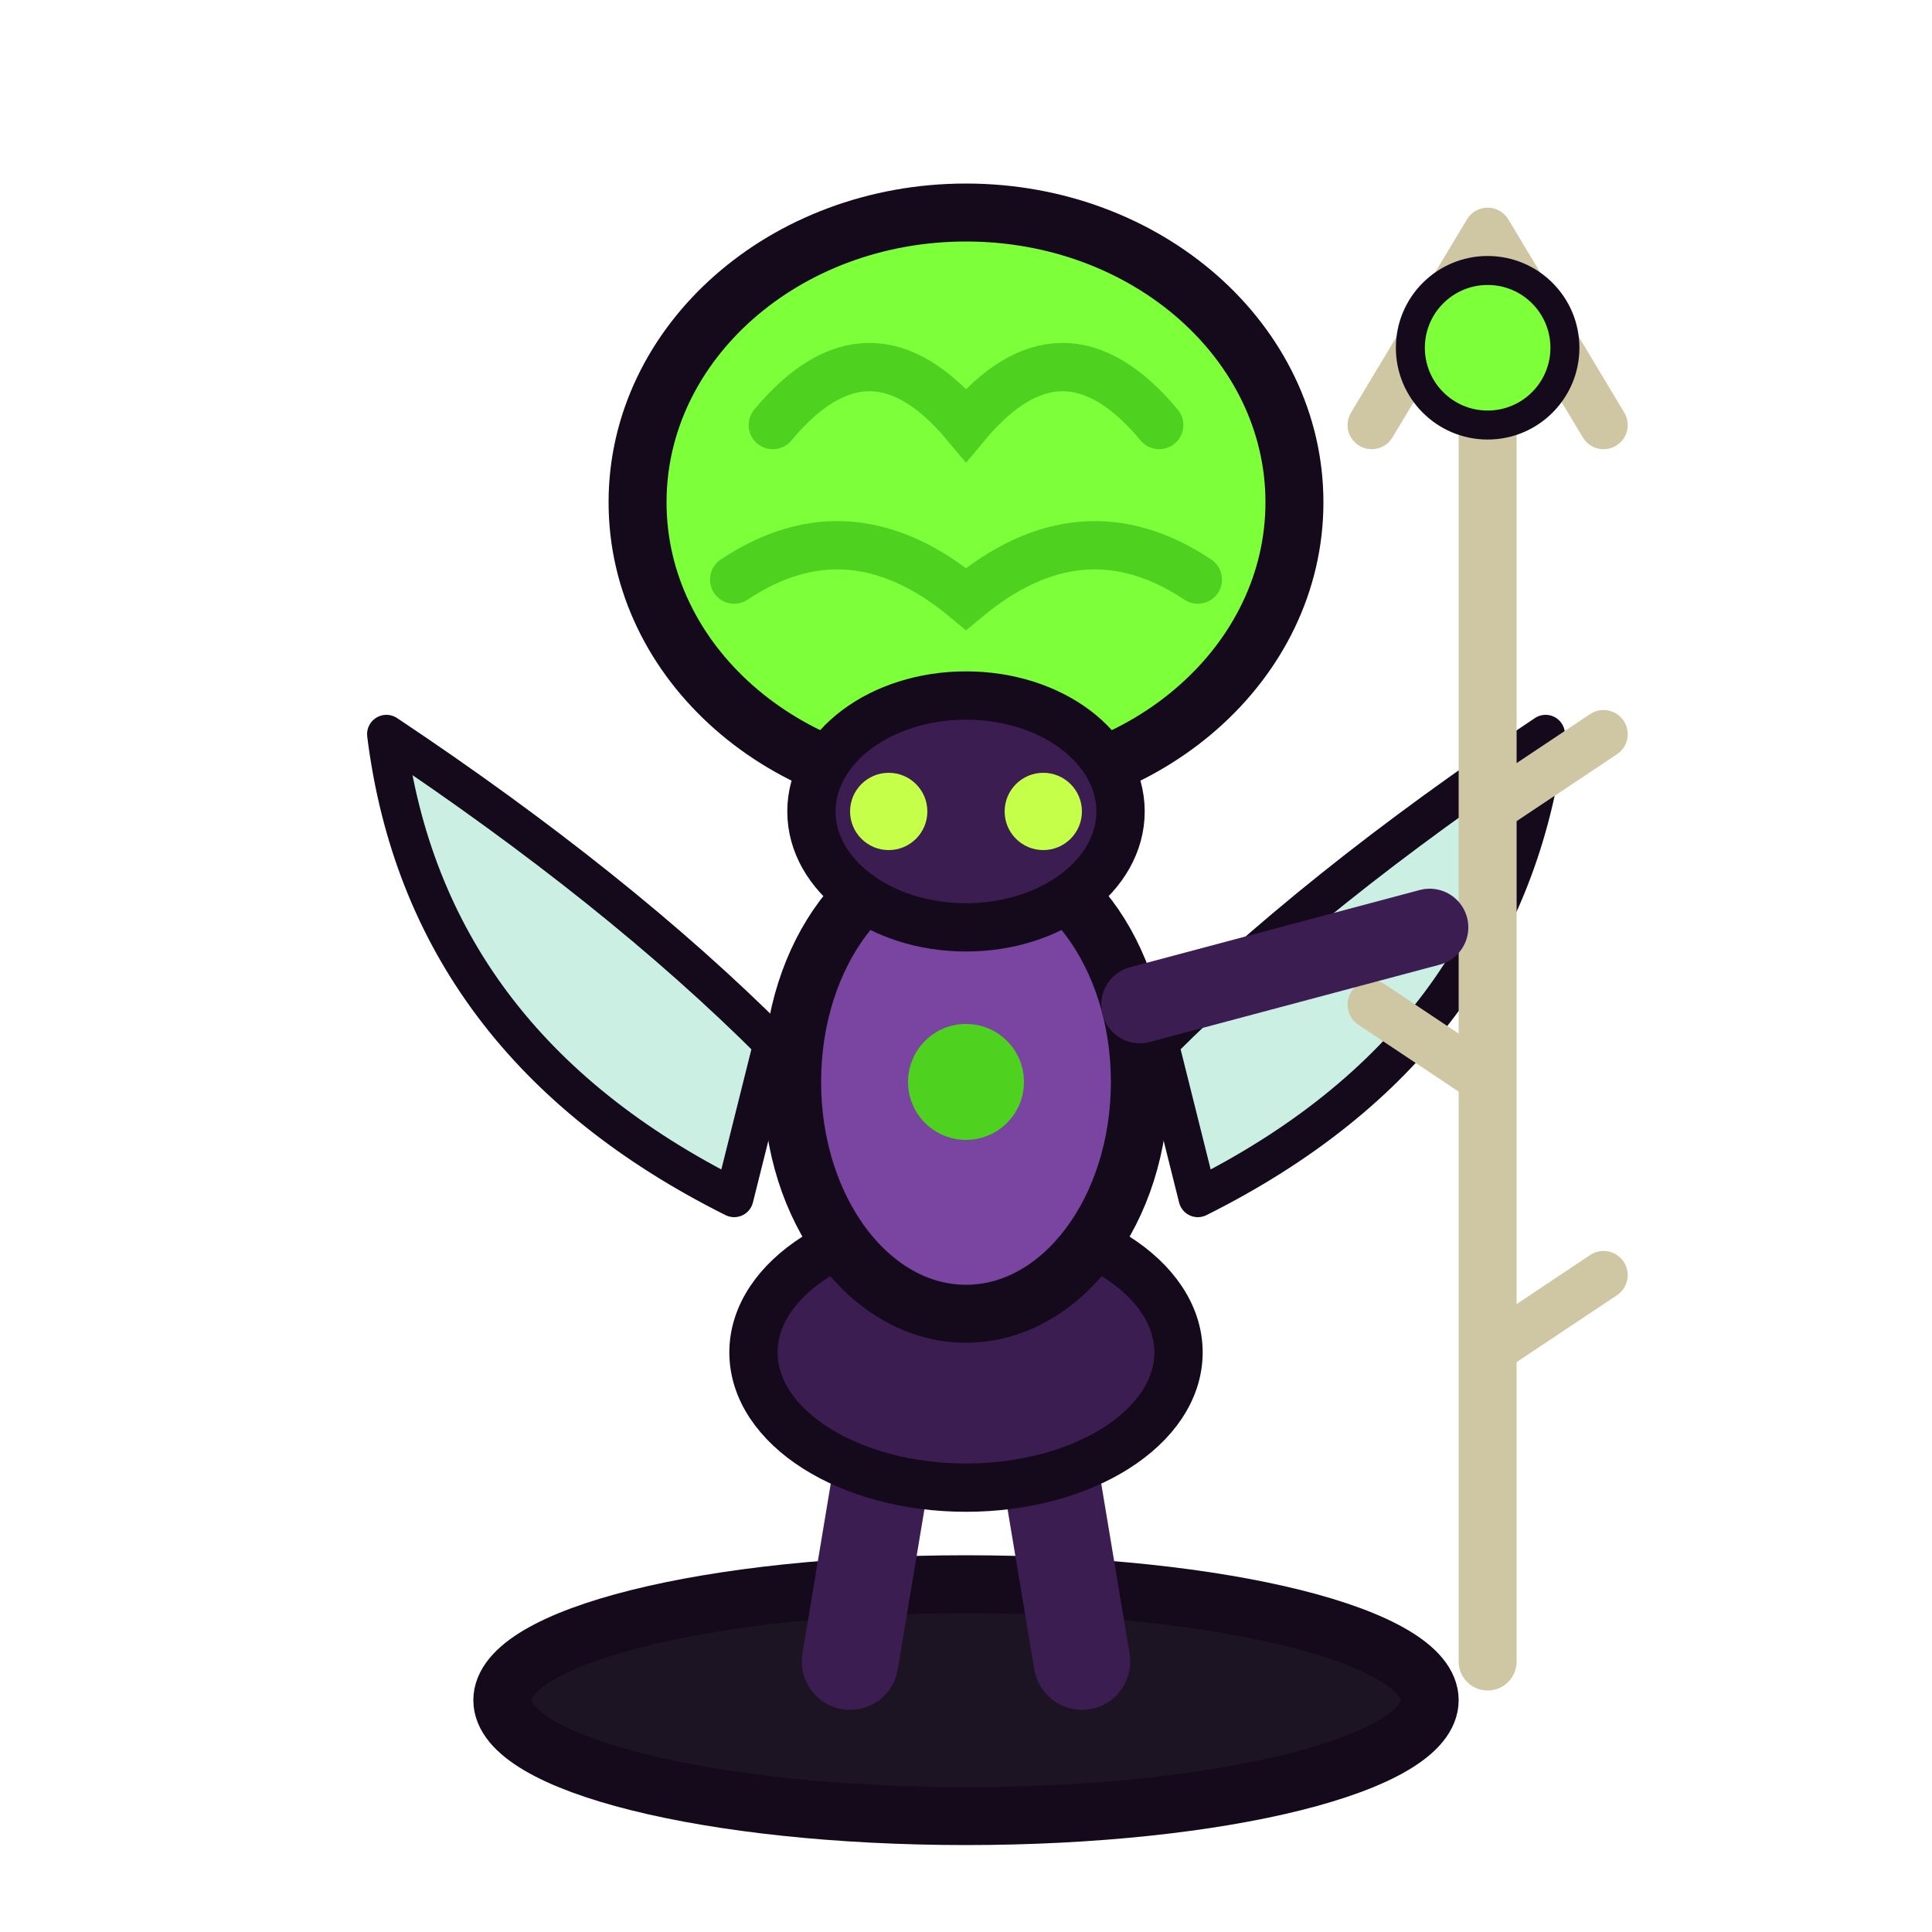
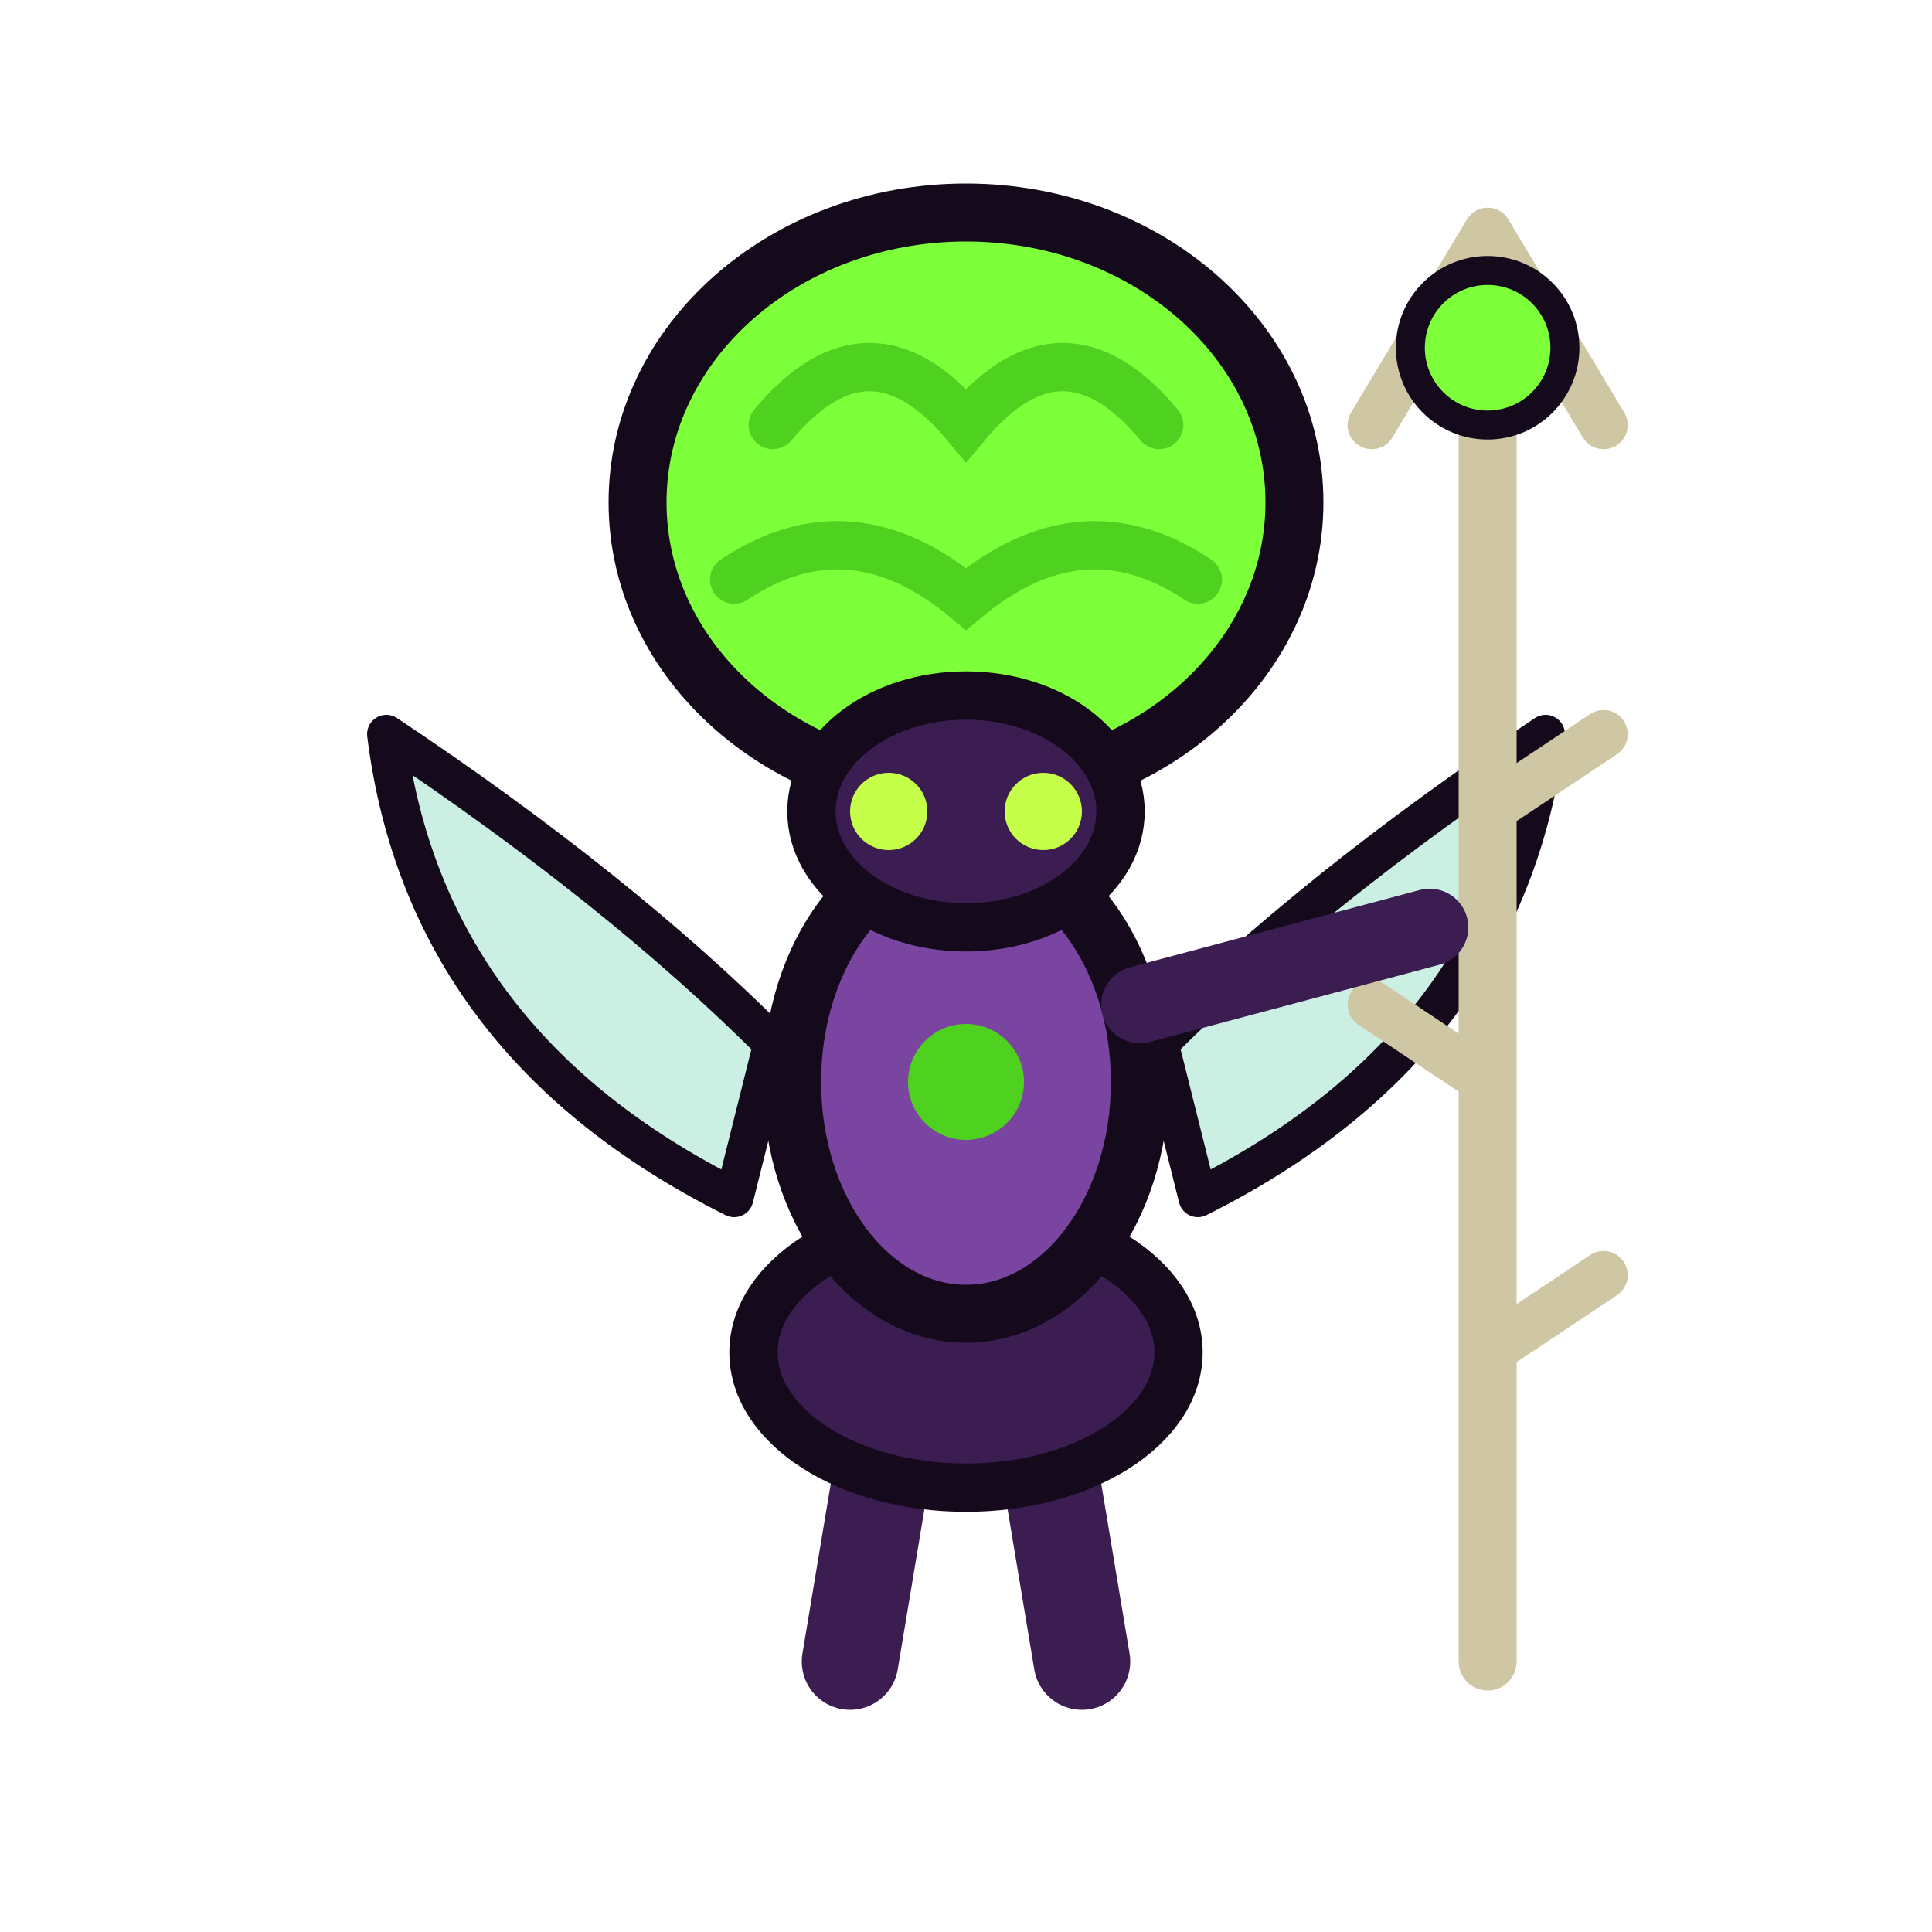
<svg xmlns="http://www.w3.org/2000/svg" viewBox="0 0 100 100">
-   <ellipse cx="50" cy="88" rx="24" ry="6" fill="#1c1422" stroke="#140a1c" stroke-width="3" />
  <path d="M38 62 Q22 54 20 38 Q32 46 40 54 Z M62 62 Q78 54 80 38 Q68 46 60 54 Z" fill="#a8e6d0" fill-opacity="0.6" stroke="#140a1c" stroke-width="2" stroke-linejoin="round" />
  <path d="M44 86 L46 74 M56 86 L54 74" stroke="#3b1d52" stroke-width="5" stroke-linecap="round" />
  <ellipse cx="50" cy="70" rx="11" ry="7" fill="#3b1d52" stroke="#140a1c" stroke-width="2.5" />
  <ellipse cx="50" cy="56" rx="9" ry="12" fill="#7a45a0" stroke="#140a1c" stroke-width="3" />
  <circle cx="50" cy="56" r="3" fill="#4fd11f" />
  <ellipse cx="50" cy="26" rx="17" ry="15" fill="#7dff3a" stroke="#140a1c" stroke-width="3" />
  <path d="M40 22 Q45 16 50 22 Q55 16 60 22 M38 30 Q44 26 50 31 Q56 26 62 30" fill="none" stroke="#4fd11f" stroke-width="2.5" stroke-linecap="round" />
  <ellipse cx="50" cy="42" rx="8" ry="6" fill="#3b1d52" stroke="#140a1c" stroke-width="2.5" />
  <circle cx="46" cy="42" r="2" fill="#c6ff4a" />
  <circle cx="54" cy="42" r="2" fill="#c6ff4a" />
  <path d="M77 86 V22" stroke="#cfc6a4" stroke-width="3" stroke-linecap="round" />
  <path d="M77 70 L83 66 M77 56 L71 52 M77 42 L83 38" stroke="#cfc6a4" stroke-width="2.5" stroke-linecap="round" />
  <path d="M71 22 L77 12 L83 22" fill="none" stroke="#cfc6a4" stroke-width="2.5" stroke-linecap="round" stroke-linejoin="round" />
  <circle cx="77" cy="18" r="4" fill="#7dff3a" stroke="#140a1c" stroke-width="1.5" />
  <path d="M59 52 L74 48" stroke="#3b1d52" stroke-width="4" stroke-linecap="round" />
</svg>
